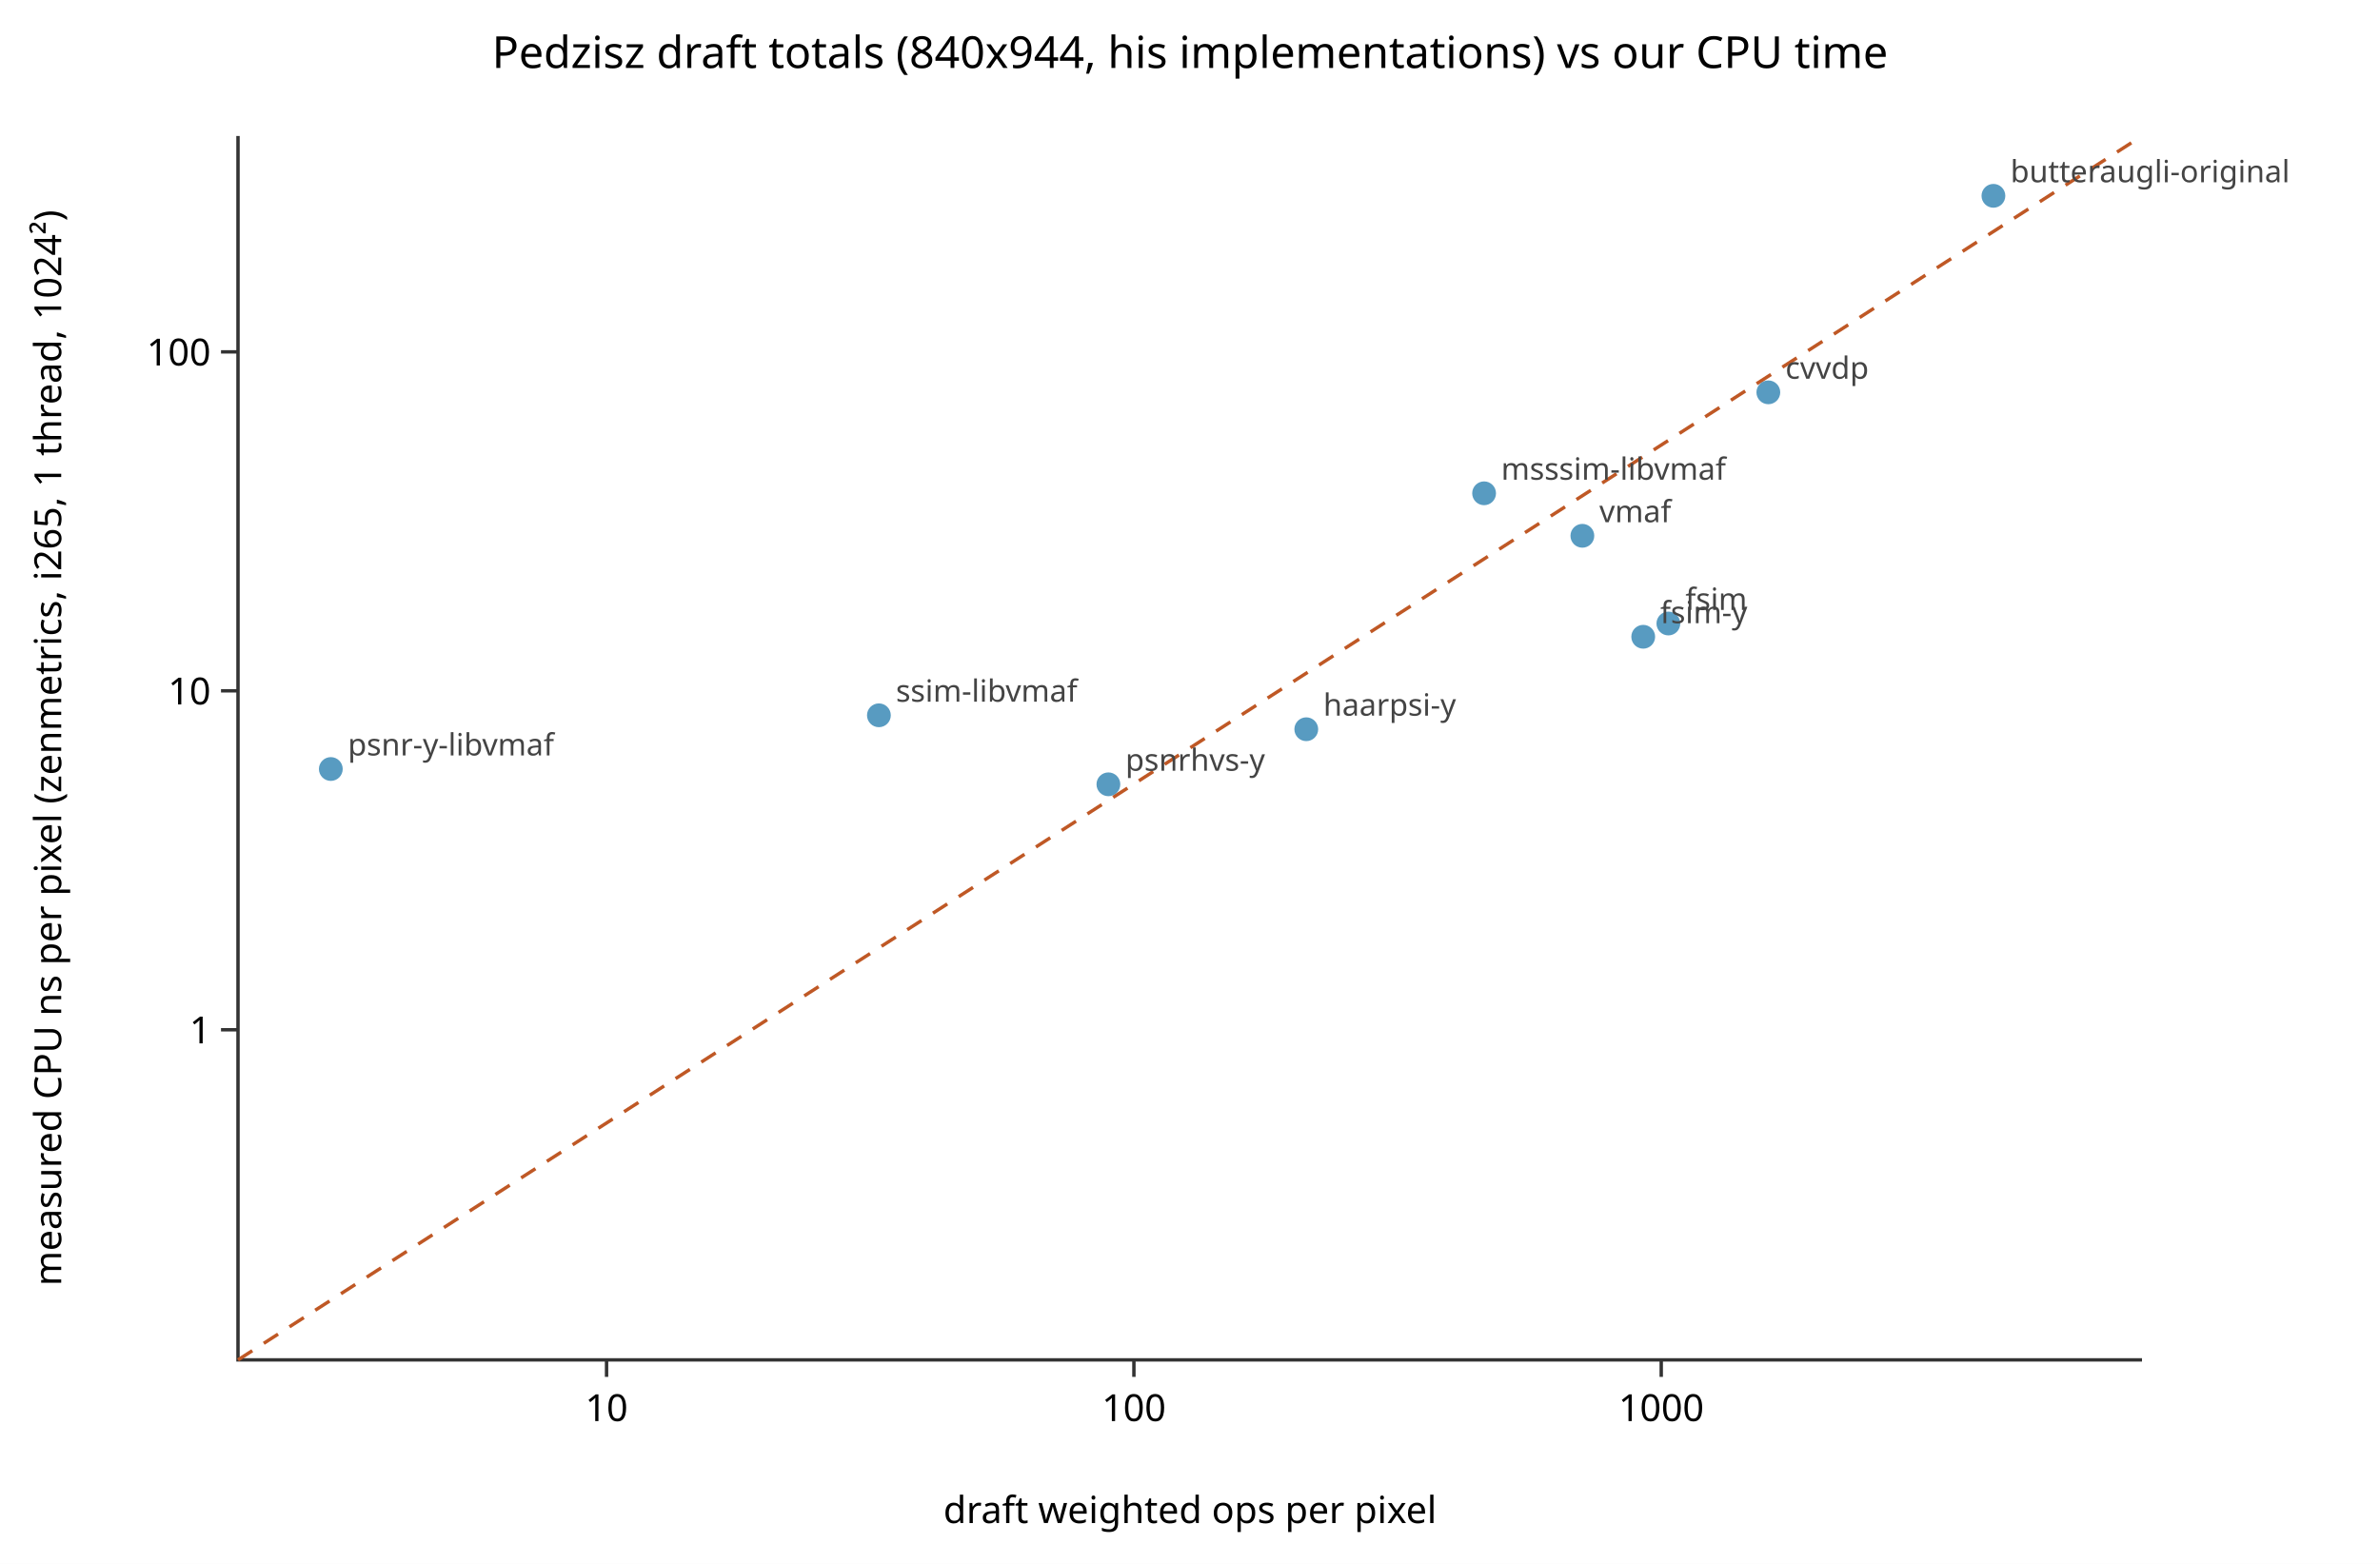
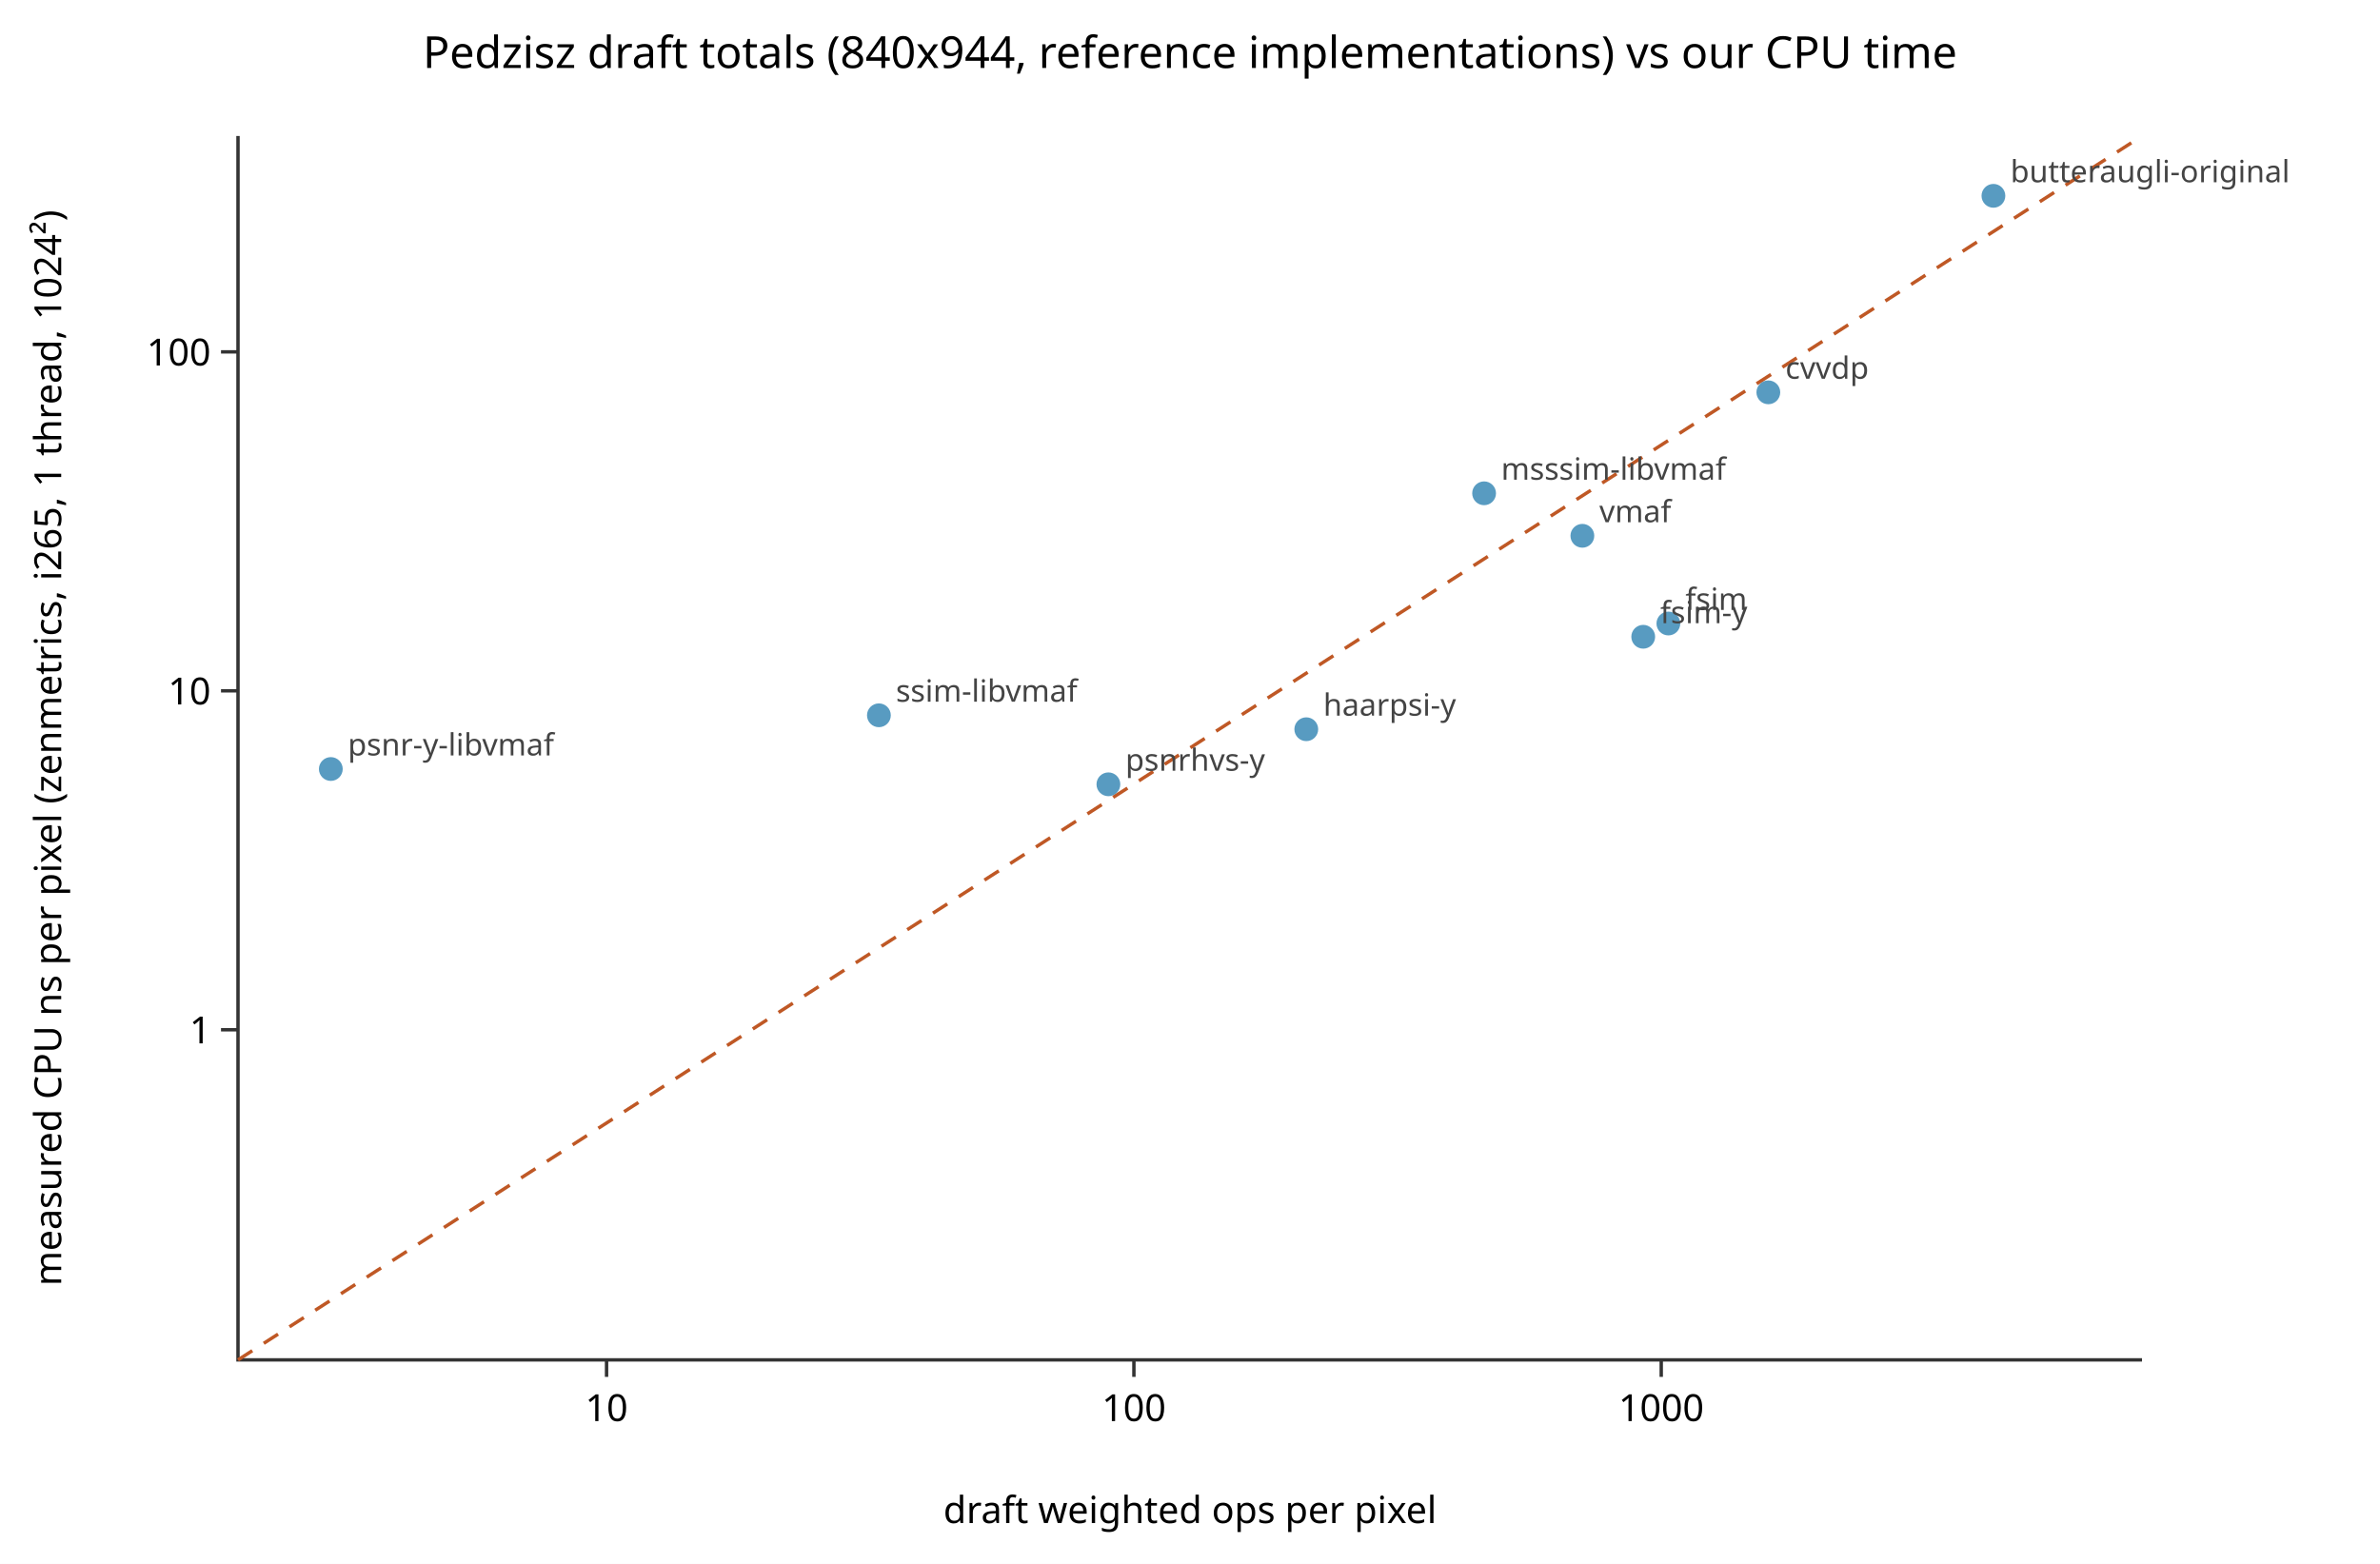
<svg xmlns="http://www.w3.org/2000/svg" viewBox="0 0 700 460" font-family="sans-serif" font-size="11">
  <rect width="700" height="460" fill="white" />
-   <text x="350" y="20" text-anchor="middle" font-size="13">Pedzisz draft totals (840x944, his implementations) vs our CPU time</text>
+   <text x="350" y="20" text-anchor="middle" font-size="13">Pedzisz draft totals (840x944, reference implementations) vs our CPU time</text>
  <path d="M70 40V400H630" fill="none" stroke="#333" />
  <path d="M178.4 400v5" stroke="#333" />
  <text x="178.4" y="418" text-anchor="middle">10</text>
  <path d="M333.5 400v5" stroke="#333" />
  <text x="333.5" y="418" text-anchor="middle">100</text>
  <path d="M488.6 400v5" stroke="#333" />
  <text x="488.6" y="418" text-anchor="middle">1000</text>
  <path d="M65 302.9h5" stroke="#333" />
  <text x="62" y="306.9" text-anchor="end">1</text>
  <path d="M65 203.2h5" stroke="#333" />
  <text x="62" y="207.2" text-anchor="end">10</text>
  <path d="M65 103.5h5" stroke="#333" />
  <text x="62" y="107.5" text-anchor="end">100</text>
  <path d="M70.0 400.0L630.0 40.0" stroke="#bf5825" stroke-dasharray="5 4" />
  <circle cx="586.3" cy="57.6" r="3.5" fill="#2179ac" fill-opacity=".75" />
  <text x="591.3" y="53.6" font-size="9" fill="#444">butteraugli-original</text>
  <circle cx="520.1" cy="115.4" r="3.5" fill="#2179ac" fill-opacity=".75" />
  <text x="525.1" y="111.4" font-size="9" fill="#444">cvvdp</text>
  <circle cx="490.7" cy="183.4" r="3.5" fill="#2179ac" fill-opacity=".75" />
  <text x="495.7" y="179.4" font-size="9" fill="#444">fsim</text>
  <circle cx="483.3" cy="187.3" r="3.5" fill="#2179ac" fill-opacity=".75" />
  <text x="488.3" y="183.3" font-size="9" fill="#444">fsim-y</text>
  <circle cx="465.4" cy="157.6" r="3.5" fill="#2179ac" fill-opacity=".75" />
  <text x="470.4" y="153.6" font-size="9" fill="#444">vmaf</text>
  <circle cx="436.5" cy="145.1" r="3.5" fill="#2179ac" fill-opacity=".75" />
  <text x="441.5" y="141.1" font-size="9" fill="#444">msssim-libvmaf</text>
  <circle cx="384.2" cy="214.5" r="3.5" fill="#2179ac" fill-opacity=".75" />
  <text x="389.2" y="210.5" font-size="9" fill="#444">haarpsi-y</text>
  <circle cx="326.0" cy="230.7" r="3.5" fill="#2179ac" fill-opacity=".75" />
  <text x="331.0" y="226.7" font-size="9" fill="#444">psnrhvs-y</text>
  <circle cx="258.5" cy="210.4" r="3.5" fill="#2179ac" fill-opacity=".75" />
  <text x="263.5" y="206.4" font-size="9" fill="#444">ssim-libvmaf</text>
  <circle cx="97.3" cy="226.2" r="3.5" fill="#2179ac" fill-opacity=".75" />
  <text x="102.3" y="222.2" font-size="9" fill="#444">psnr-y-libvmaf</text>
  <text x="350" y="448" text-anchor="middle">draft weighted ops per pixel</text>
  <text x="18" y="220" text-anchor="middle" transform="rotate(-90 18 220)">measured CPU ns per pixel (zenmetrics, i265, 1 thread, 1024²)</text>
</svg>
